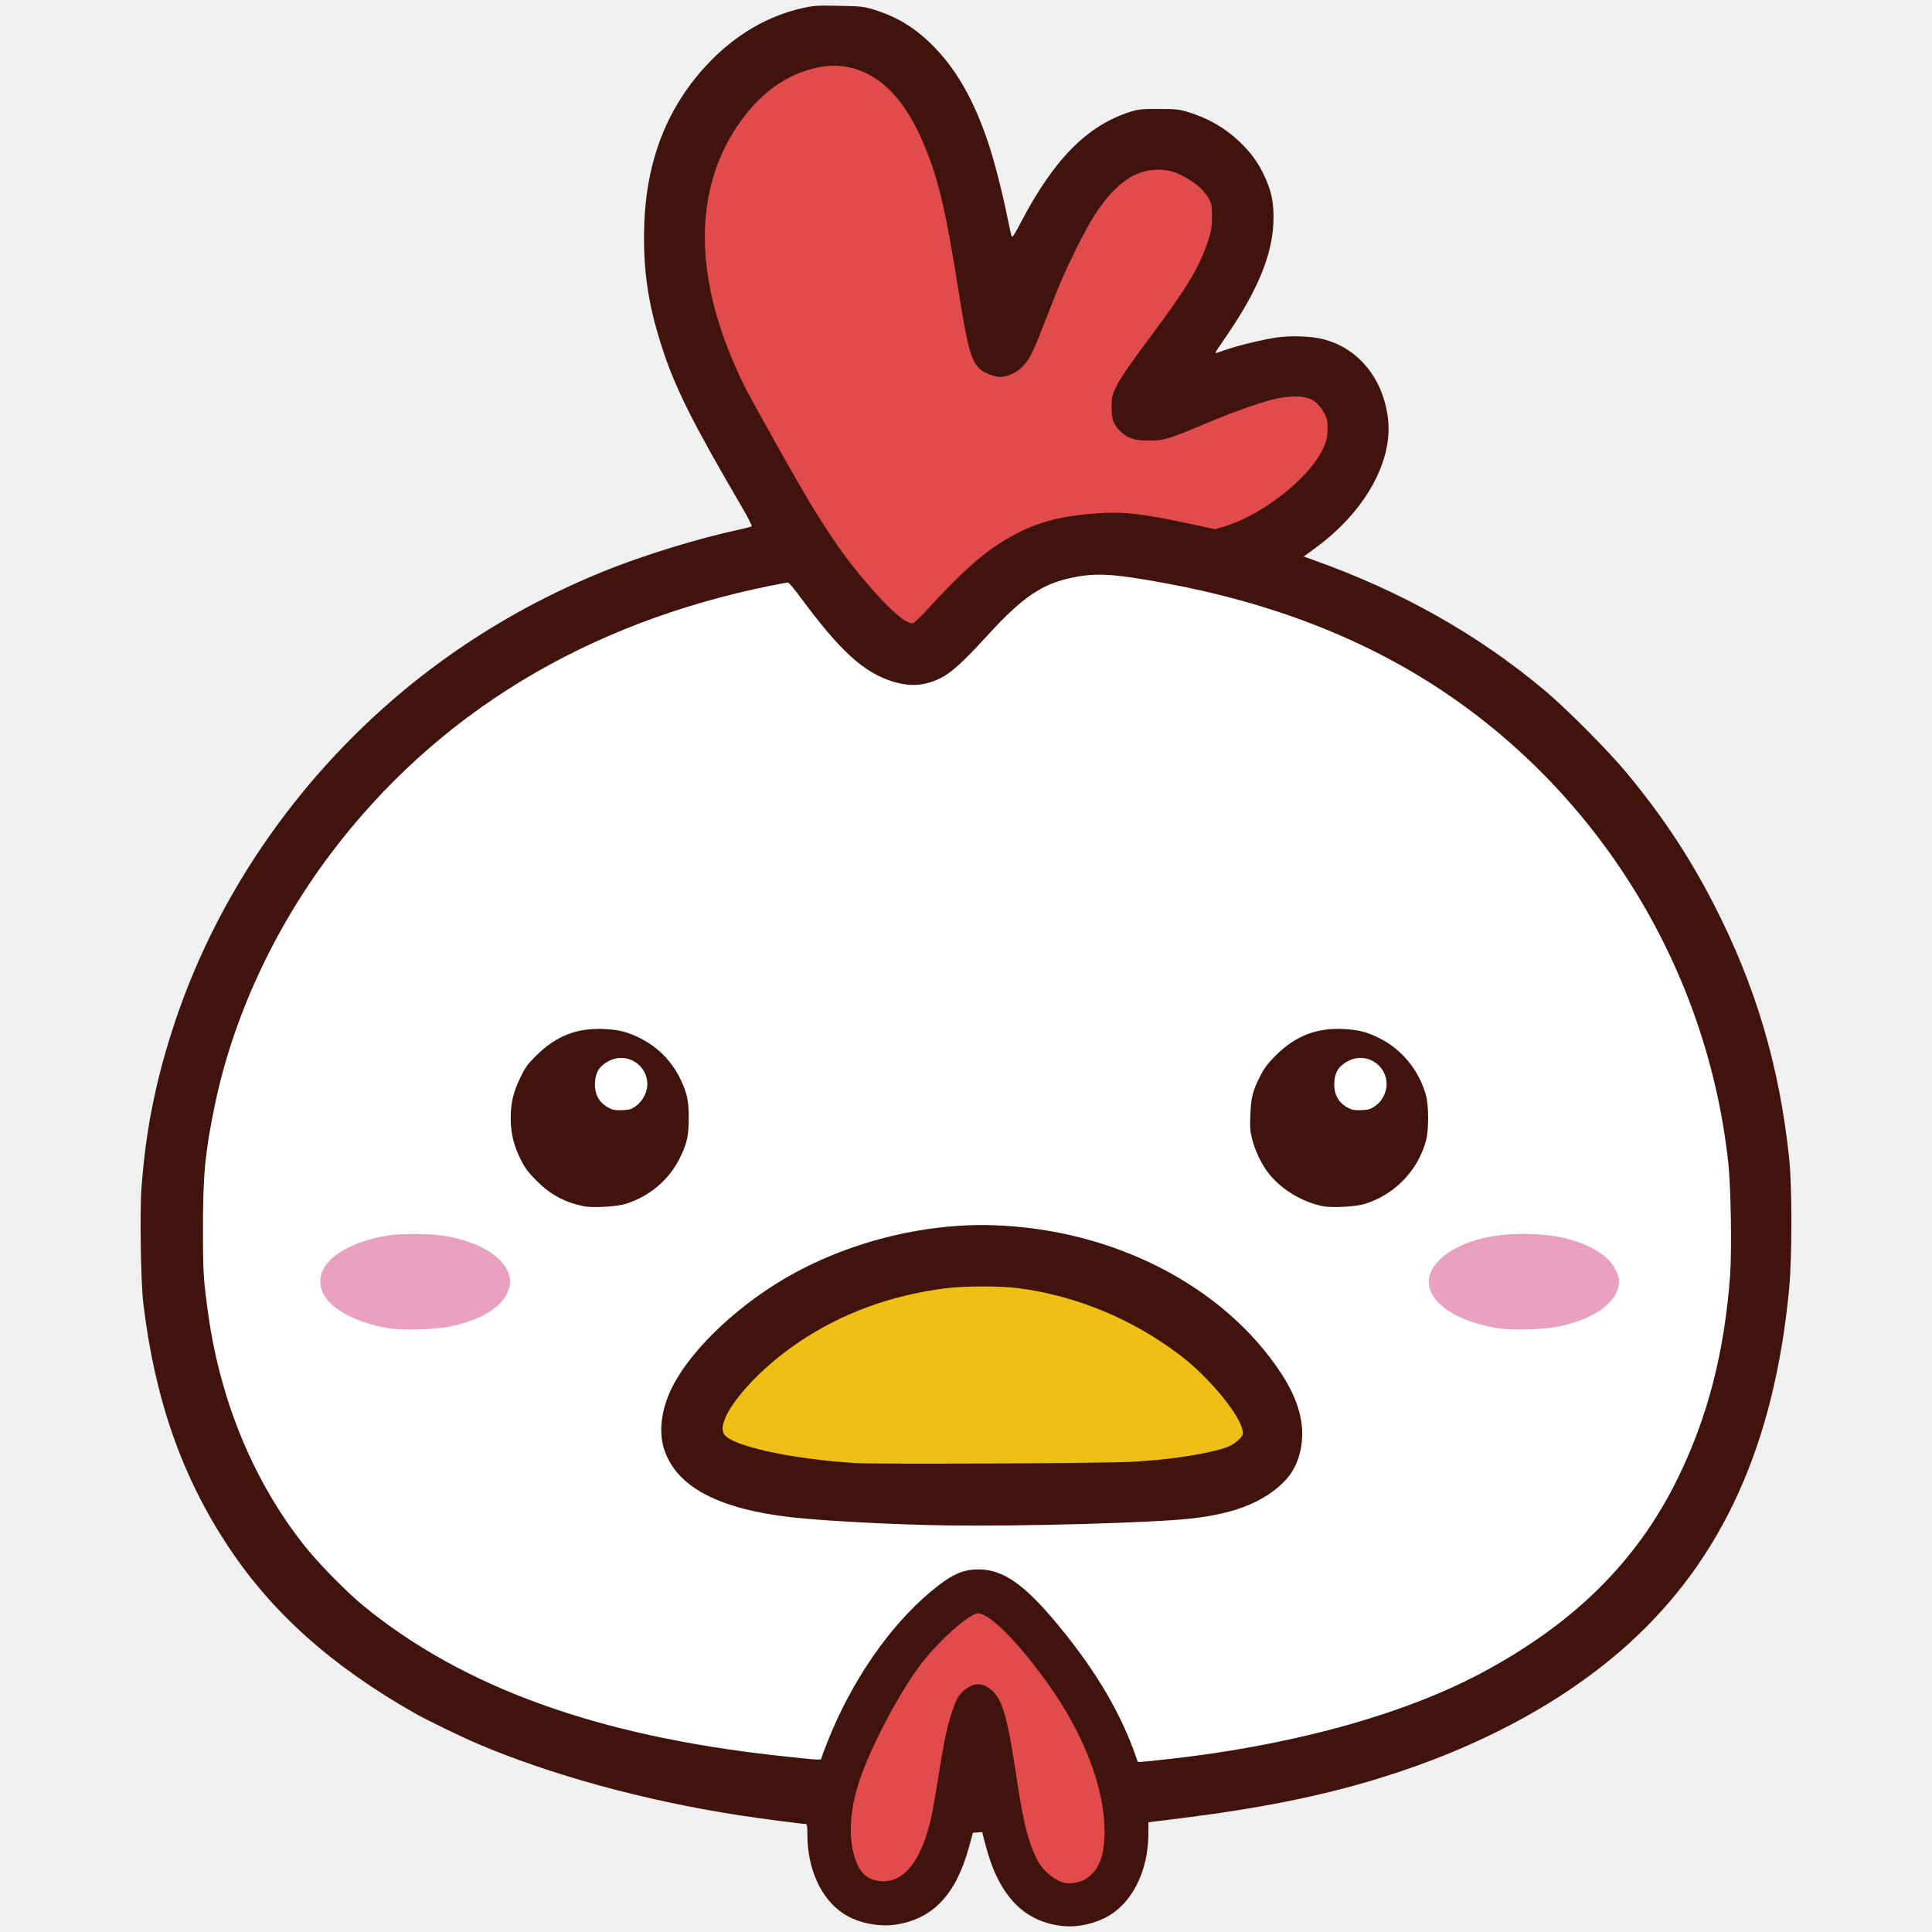
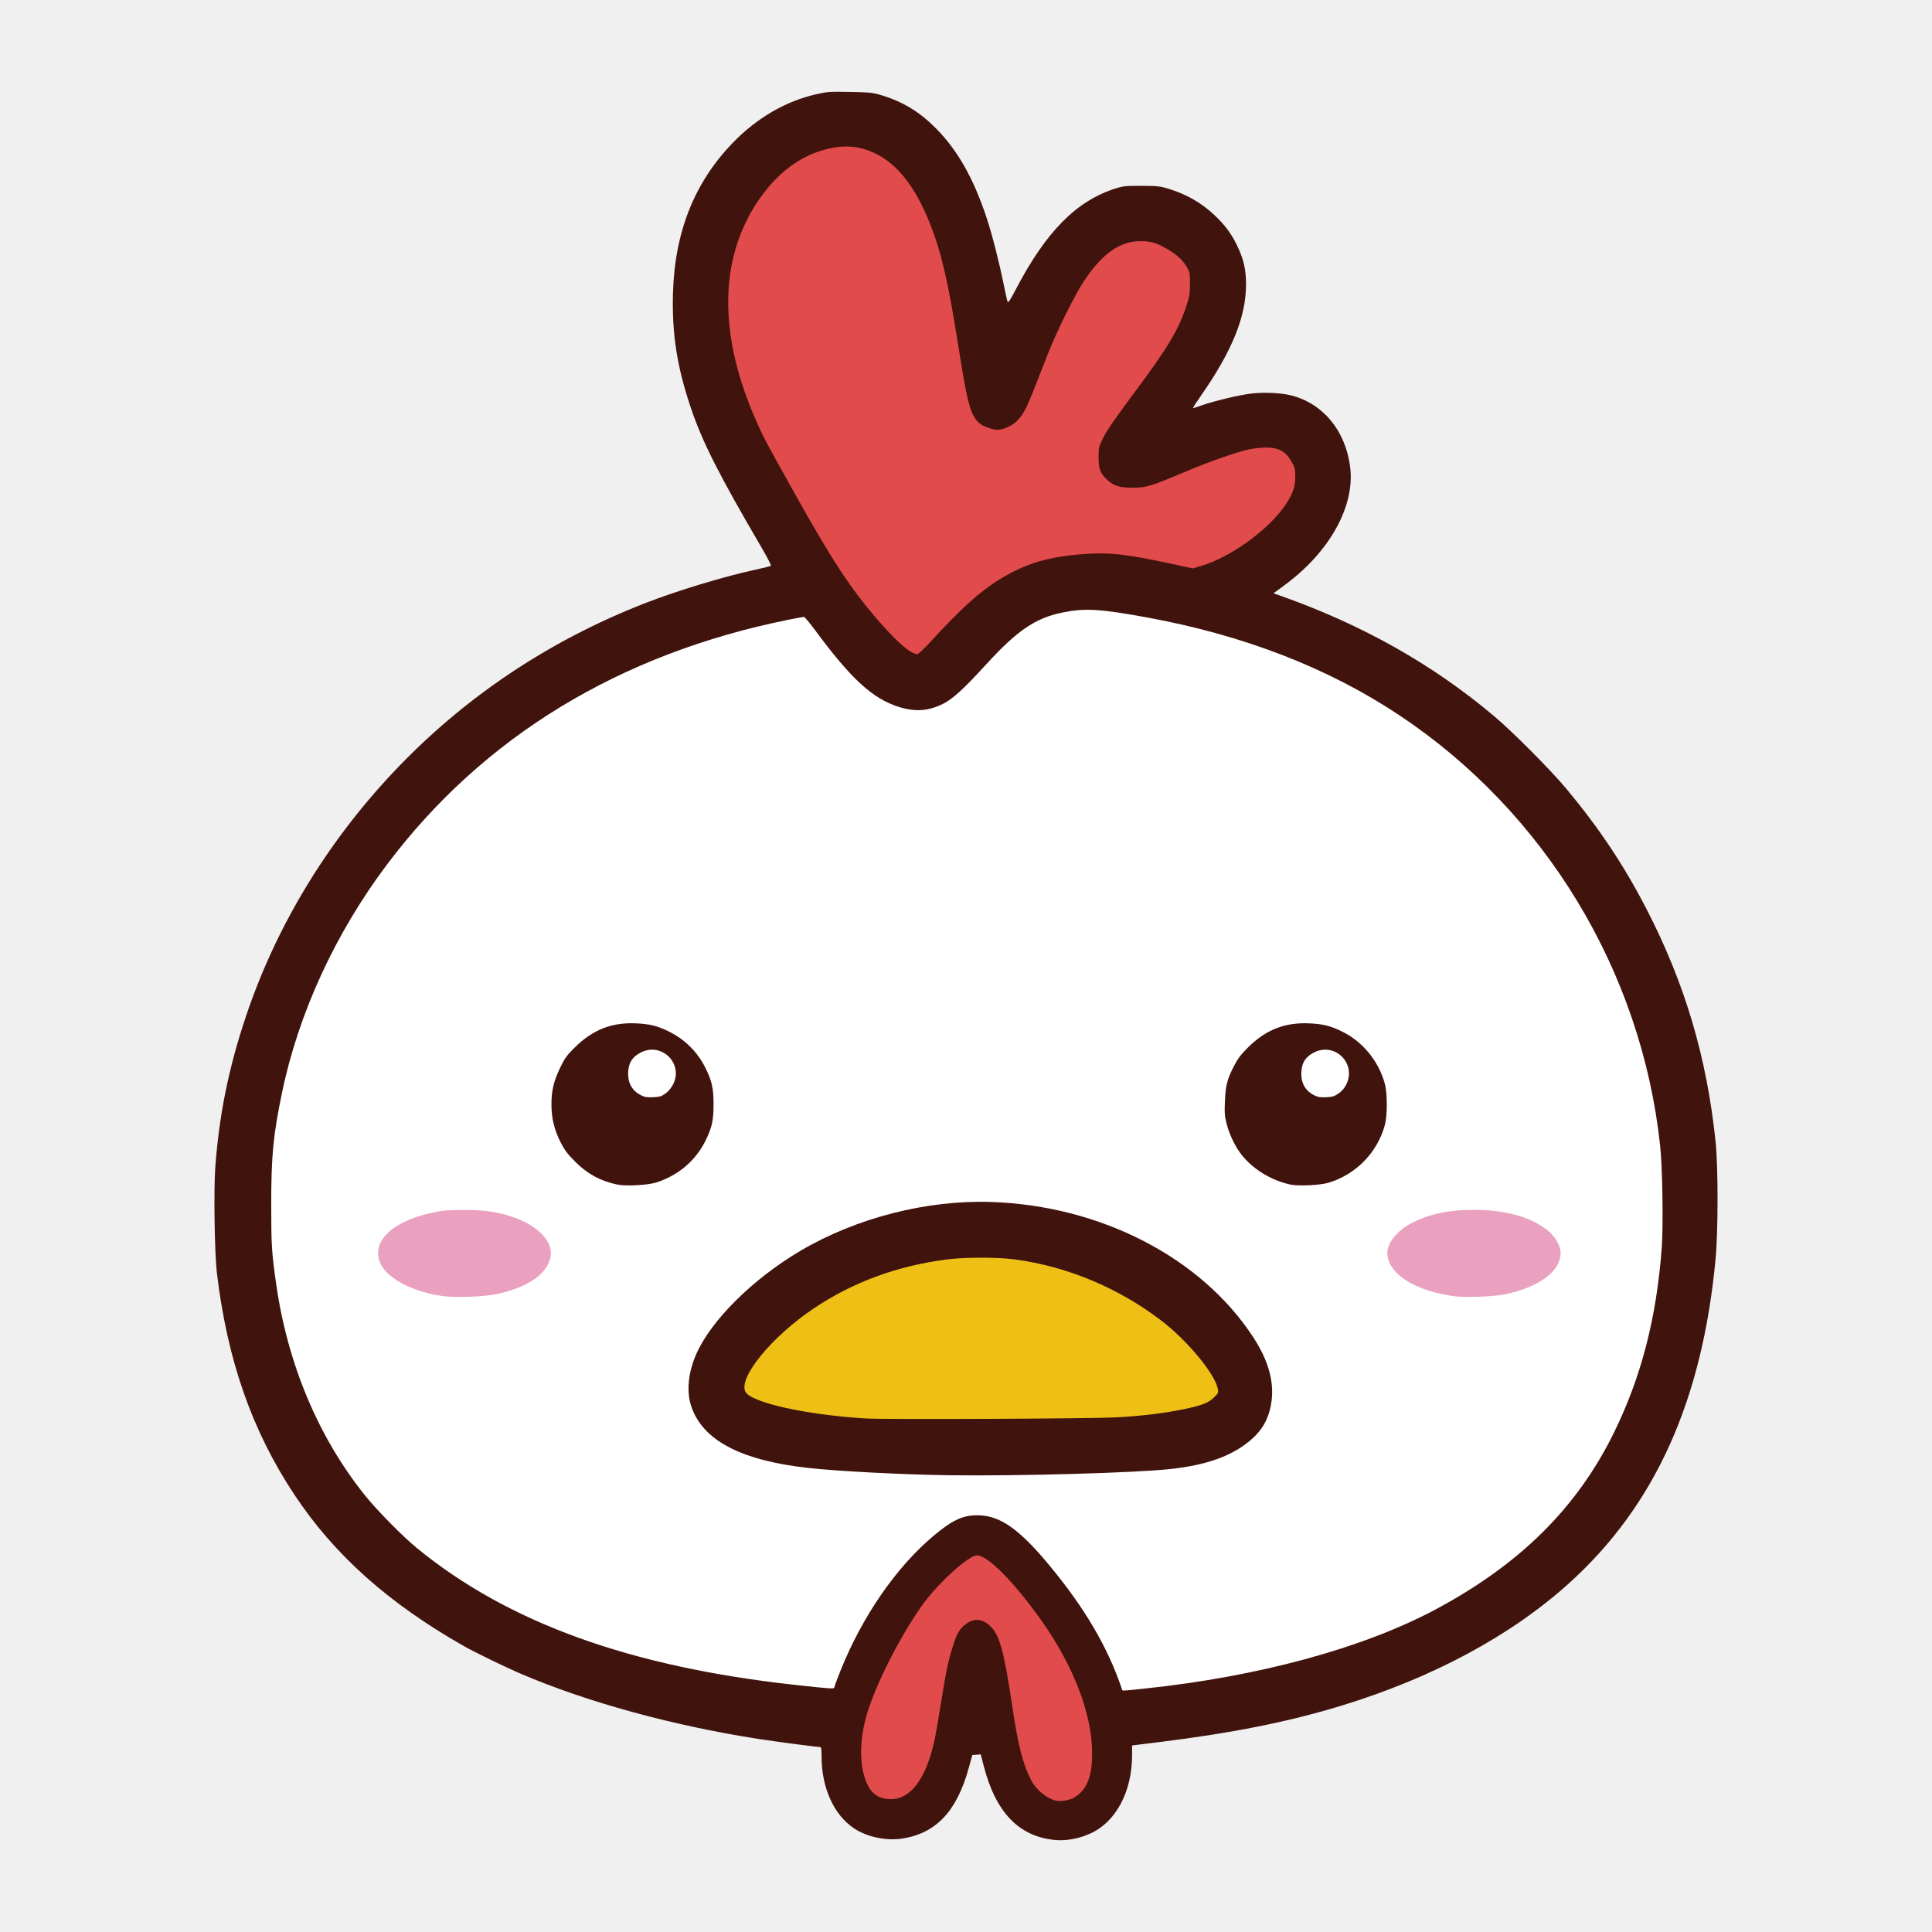
<svg xmlns="http://www.w3.org/2000/svg" width="1000" zoomAndPan="magnify" viewBox="0 0 750 750" height="1000" preserveAspectRatio="xMidYMid meet" version="1.0" id="svg6" xml:space="preserve">
  <defs id="defs3" />
-   <g id="g7" transform="matrix(0.6045252,0,0,0.6045252,98.47921,53.72832)">
+   <g id="g7" transform="matrix(0.5504452,0,0,0.5502957,123.2164,82.54832)">
    <path id="path7-4" style="fill:#ffffff;stroke-width:0.527" d="m -433.163,55.051 c -3.575,0.066 -7.054,1.04 -10.46,2.047 -3.003,0.947 -5.923,2.156 -8.73,3.582 -1.022,0.531 -2.256,1.195 -3.329,1.837 -9.386,5.568 -17.188,13.584 -23.147,22.681 -6.39,9.809 -10.201,21.164 -11.672,32.746 -0.97,7.505 -1.065,15.108 -0.589,22.654 0.173,2.361 0.428,4.899 0.774,7.313 1.084,7.774 3.167,15.536 5.721,23.012 4.383,12.939 11.044,24.932 17.703,36.807 3.294,5.883 6.761,11.667 10.074,17.539 0.694,1.402 1.623,2.749 1.9,4.312 -0.152,0.532 -0.094,1.235 -0.794,1.322 -2.11,0.822 -4.379,1.161 -6.573,1.702 -5.914,1.307 -11.91,2.94 -17.747,4.668 -8.841,2.632 -17.607,5.546 -26.154,9.026 -1.305,0.542 -2.793,1.145 -4.112,1.716 -25.622,10.888 -49.479,25.955 -70.194,44.566 -16.071,14.444 -30.291,30.946 -42.18,48.989 -1.501,2.291 -3.071,4.74 -4.525,7.139 -7.506,12.283 -14.014,25.374 -19.211,38.87 -2.072,5.335 -3.97,10.911 -5.668,16.446 -3.597,11.691 -6.312,23.848 -7.864,36.055 -0.562,4.257 -0.981,8.531 -1.317,12.811 -0.026,0.539 -0.094,1.42 -0.116,1.968 -0.319,7.98 -0.218,16.121 -0.02,24.166 0.168,5.522 0.337,11.129 1.167,16.64 2.185,16.426 6.035,32.689 12.248,48.076 5.283,13.108 12.329,25.713 20.814,37.107 9.46,12.728 20.992,23.841 33.7,33.295 6.419,4.784 13.258,9.265 20.212,13.353 5.16,3.128 10.72,5.797 16.198,8.438 5.405,2.617 10.918,5.006 16.49,7.146 13.279,5.138 26.83,9.292 40.638,12.804 15.792,3.998 31.904,7.123 48.078,9.253 4.724,0.648 9.464,1.271 14.196,1.803 1.345,0.42 1.469,2.03 1.489,3.217 0.039,1.489 0.01,3.051 0.119,4.431 0.46,7.027 2.715,14.195 7.532,19.472 2.772,3.107 6.551,5.186 10.569,6.188 4.455,1.179 9.219,1.155 13.64,-0.169 5.131,-1.383 9.707,-4.58 12.847,-8.858 4.044,-5.397 6.136,-11.925 7.813,-18.377 0.269,-0.982 0.539,-1.965 0.808,-2.947 1.812,-0.139 3.625,-0.275 5.438,-0.41 1.185,4.513 2.186,9.015 3.985,13.352 2.388,5.954 6.1,11.679 11.69,15.062 4.014,2.431 8.755,3.626 13.437,3.545 4.707,-0.196 9.427,-1.626 13.297,-4.347 5.586,-4.056 8.888,-10.578 10.282,-17.217 0.91,-4.009 0.917,-8.136 0.874,-12.224 0.066,-0.551 -0.296,-1.479 0.596,-1.3 12.832,-1.564 25.67,-3.144 38.4,-5.415 10.821,-1.906 21.57,-4.244 32.163,-7.168 25.487,-7.086 50.413,-17.509 72.429,-32.416 14.786,-9.995 28.168,-22.19 38.884,-36.499 12.075,-16.002 20.663,-34.464 26.146,-53.703 1.636,-5.695 3.054,-11.61 4.225,-17.542 1.73,-8.698 2.971,-17.659 3.811,-26.496 0.592,-6.875 0.687,-13.7 0.739,-20.6 0.018,-6.222 -0.06,-12.416 -0.39,-18.596 -0.272,-4.792 -0.916,-9.58 -1.553,-14.246 -2.752,-19.66 -7.923,-38.996 -15.597,-57.313 -6.125,-14.601 -13.541,-28.681 -22.347,-41.848 -2.795,-4.171 -5.747,-8.268 -8.765,-12.207 -4.317,-5.633 -8.815,-11.138 -13.743,-16.252 -6.195,-6.503 -12.541,-12.878 -19.281,-18.819 -19.311,-16.482 -41.363,-29.649 -64.787,-39.389 -6.598,-2.778 -13.336,-5.2 -20.088,-7.572 4.97,-3.672 10.109,-7.174 14.484,-11.572 6.564,-6.477 12.058,-14.328 14.604,-23.274 0.671,-2.44 1.129,-4.986 1.235,-7.439 0.074,-1.472 0.031,-3.198 -0.168,-4.756 -0.891,-7.65 -4.37,-15.17 -10.358,-20.145 -4.298,-3.632 -9.795,-5.753 -15.404,-6.083 -2.776,-0.217 -5.582,-0.222 -8.289,0.008 -4.526,0.461 -8.953,1.586 -13.353,2.701 -2.784,0.691 -5.491,1.621 -8.195,2.541 -0.923,0.384 -1.906,0.212 -2.869,0.145 0.063,-0.951 -0.049,-1.976 0.602,-2.761 2.607,-4.076 5.501,-7.964 7.99,-12.118 2.121,-3.448 4.113,-7.048 5.79,-10.652 3.453,-7.368 5.76,-15.46 5.36,-23.66 -0.1,-4.117 -1.261,-8.144 -3.086,-11.819 -0.524,-1.09 -1.096,-2.176 -1.649,-3.099 -0.822,-1.38 -1.748,-2.696 -2.768,-3.938 -0.445,-0.53 -1.1,-1.29 -1.662,-1.877 -4.414,-4.752 -9.938,-8.465 -16.048,-10.658 -2.658,-0.962 -5.408,-1.836 -8.268,-1.797 -3.366,-0.032 -6.749,-0.183 -10.104,0.15 -2.896,0.494 -5.646,1.63 -8.311,2.836 -8.136,3.791 -14.738,10.211 -20.062,17.329 -3.774,5.04 -7.038,10.485 -9.973,15.986 -1.158,2.052 -2.079,4.267 -3.531,6.135 -0.603,0.75 -1.881,0.972 -2.535,0.193 -0.766,-0.865 -0.72,-2.15 -1.068,-3.209 -1.277,-6.092 -2.54,-12.194 -4.148,-18.224 -1.912,-7.466 -4.255,-14.839 -7.409,-21.88 -1.894,-4.234 -4.153,-8.465 -6.803,-12.341 -3.101,-4.561 -6.912,-8.899 -11.226,-12.474 -4.154,-3.483 -8.999,-6.101 -14.14,-7.801 -0.433,-0.138 -1.209,-0.397 -1.784,-0.562 -1.167,-0.362 -2.467,-0.67 -3.558,-0.769 -4.147,-0.326 -8.313,-0.322 -12.471,-0.358 -0.332,0.004 -0.664,0.007 -0.996,0.011 z" transform="matrix(1.899257,0,0,1.899257,1187.412,-187.9648)" />
    <path style="fill:#eaa1c0" d="m 89.3,764.387 c -21.036,-2.604 -39.769,-12.167 -44.738,-22.837 -7.608,-16.337 9.8,-31.72 42.113,-37.213 2.888,-0.491 10.988,-0.864 18,-0.829 14.535,0.073 25.249,1.881 36.108,6.093 16.597,6.438 25.981,17.548 23.513,27.838 -2.833,11.809 -16.493,20.932 -38.237,25.537 -8.295,1.757 -27.89,2.509 -36.759,1.411 z m 712.125,-0.023 c -28.059,-3.872 -46.907,-16.193 -46.868,-30.637 0.019,-7.058 7.144,-15.767 17.121,-20.927 12.471,-6.451 26.1,-9.346 43.997,-9.346 22.307,0 40.447,5.123 52.286,14.767 4.834,3.937 8.839,10.933 8.839,15.438 0,13.029 -14.811,24.201 -38.817,29.281 -8.512,1.801 -28.252,2.57 -36.558,1.423 z" id="path10" />
    <path id="path9" style="fill:#eec016" d="m 461.717,734.697 c -11.005,0.122 -22.002,1.222 -32.791,3.408 -11.921,2.417 -23.733,5.493 -35.144,9.732 -21.508,7.937 -41.836,19.211 -59.674,33.638 -9.663,7.87 -18.622,16.675 -26.199,26.588 -3.548,4.852 -6.656,10.093 -8.694,15.765 -0.68,2.139 -1.385,4.416 -1.019,6.68 0.479,2.345 2.455,3.93 4.119,5.478 4.113,3.45 9.402,4.907 14.426,6.477 13.412,3.941 27.227,6.333 41.073,8.13 11.617,1.465 23.295,2.476 34.994,2.962 13.511,0.291 27.027,0.245 40.54,0.273 34.627,-0.028 69.256,-0.181 103.88,-0.636 9.677,-0.142 19.357,-0.282 29.022,-0.814 9.962,-0.471 19.913,-1.331 29.766,-2.9 8.828,-1.402 17.69,-2.837 26.273,-5.387 4.206,-1.323 8.53,-2.86 11.858,-5.858 2.411,-2.117 3.777,-5.383 3.405,-8.591 -0.507,-3.844 -2.435,-7.307 -4.327,-10.627 -4.763,-7.918 -10.641,-15.112 -16.91,-21.879 -12.056,-12.914 -26.358,-23.585 -41.605,-32.438 -16.019,-9.252 -32.914,-17.157 -50.715,-22.317 -17.149,-5.034 -35.017,-7.412 -52.871,-7.644 -3.135,-0.069 -6.271,-0.07 -9.406,-0.038 z" />
    <path id="path8" style="fill:#e24b4b" d="m 372.51,-49.533 c -8.103,0.012 -16.054,2.136 -23.568,5.035 -12.7,5.028 -23.697,13.732 -32.508,24.077 -12.132,14.255 -20.872,31.35 -25.443,49.496 -4.861,19.15 -5.159,39.259 -2.261,58.742 3.232,21.848 10.3,42.976 19.393,63.05 4.207,9.726 9.502,18.921 14.604,28.193 9.782,17.546 19.457,35.159 29.678,52.455 8.323,14.033 17.137,27.802 27.036,40.783 7.801,10.243 16.002,20.215 25.034,29.404 3.704,3.659 7.468,7.353 11.917,10.107 1.998,1.091 4.122,2.092 6.388,2.438 1.855,0.23 3.268,-1.265 4.566,-2.363 3.778,-3.411 7.122,-7.258 10.583,-10.981 1.352,-1.448 2.838,-3.045 4.252,-4.542 4.352,-4.587 8.847,-9.214 13.348,-13.544 6.314,-6.074 12.901,-11.895 20.031,-17 0.449,-0.318 1.17,-0.831 1.734,-1.217 3.566,-2.472 7.282,-4.722 11.076,-6.824 0.424,-0.223 1.157,-0.628 1.702,-0.917 7.216,-3.85 14.868,-6.889 22.79,-8.934 0.385,-0.091 1.165,-0.292 1.701,-0.426 1.163,-0.282 2.545,-0.593 3.586,-0.811 8.479,-1.771 17.113,-2.672 25.75,-3.213 0.428,-0.018 1.265,-0.068 1.739,-0.091 1.472,-0.072 2.946,-0.116 4.419,-0.143 0.846,-0.011 2.131,-0.015 2.977,-0.012 1.483,0.013 3.161,0.06 4.52,0.125 1.262,0.065 2.332,0.123 3.616,0.225 3.877,0.297 7.764,0.777 11.543,1.35 14.541,2.245 28.875,5.609 43.265,8.639 0.767,0.138 1.542,0.497 2.29,0.092 4.655,-1.354 9.345,-2.641 13.808,-4.561 11.056,-4.641 21.305,-11.064 30.733,-18.442 8.027,-6.376 15.574,-13.504 21.539,-21.881 3.536,-5.154 6.854,-10.738 7.758,-17.027 0.479,-3.434 0.522,-6.939 0.127,-10.384 -0.494,-3.571 -2.409,-6.736 -4.369,-9.687 -2.479,-3.612 -6.085,-6.521 -10.334,-7.734 -5.621,-1.65 -11.579,-1.106 -17.303,-0.374 -5.589,0.746 -10.967,2.533 -16.325,4.222 -12.819,4.177 -25.379,9.113 -37.778,14.4 -3.076,1.295 -6.112,2.557 -9.168,3.779 -2.616,1.051 -5.463,2.15 -8.23,3.079 -3.81,1.327 -7.814,2.132 -11.858,2.126 -4.302,0.014 -8.759,0.125 -12.848,-1.412 -3.16,-1.257 -5.705,-3.689 -7.803,-6.305 -2.199,-2.804 -2.37,-6.525 -2.428,-9.939 -0.015,-1.246 -0.006,-2.604 0.005,-3.725 -0.026,-2.12 0.315,-4.256 1.267,-6.168 1.638,-3.635 3.558,-7.139 5.787,-10.447 6.483,-9.785 13.618,-19.115 20.591,-28.551 8.112,-11.036 16.239,-22.105 23.207,-33.914 4.619,-7.827 8.428,-16.139 11.172,-24.807 1.282,-3.771 2.242,-7.684 2.33,-11.684 0.08,-3.602 0.214,-7.223 -0.151,-10.814 -0.377,-3.614 -2.385,-6.787 -4.496,-9.644 -4.219,-5.526 -10.212,-9.329 -16.278,-12.539 -4.501,-2.379 -9.518,-3.798 -14.618,-3.923 -6.823,-0.366 -13.738,1.148 -19.734,4.439 -7.932,4.28 -14.263,10.946 -19.697,18.029 -3.679,4.799 -6.966,9.89 -9.863,15.197 -6.183,11.187 -11.766,22.702 -16.925,34.395 -3.812,8.674 -7.091,17.566 -10.604,26.362 -2.671,6.672 -5.1,13.389 -8.171,19.902 -1.818,3.902 -4.161,7.661 -7.541,10.401 -2.753,2.188 -6.09,3.694 -9.572,4.224 -2.63,0.272 -5.194,-0.684 -7.614,-1.598 -2.201,-0.874 -4.332,-2.081 -5.818,-3.97 -2.794,-3.374 -3.954,-7.713 -5.088,-11.856 -0.514,-2.006 -0.985,-4.063 -1.392,-6.008 -1.256,-5.956 -2.317,-12.165 -3.346,-18.249 -2.707,-16.515 -5.207,-33.066 -8.34,-49.508 -3.183,-16.775 -6.966,-33.521 -13.107,-49.492 -4.82,-12.574 -10.7,-24.911 -19.046,-35.557 -6.474,-8.269 -14.704,-15.384 -24.468,-19.447 -6.241,-2.603 -12.999,-4.071 -19.768,-4.103 z M 464.971,944.328 c -2.716,0.168 -5.086,1.716 -7.328,3.123 -5.961,3.995 -11.294,8.842 -16.441,13.821 -6.92,6.778 -13.398,14.055 -18.835,22.088 -8.476,12.35 -15.861,25.422 -22.569,38.806 -5.318,10.746 -10.28,21.71 -14.029,33.112 -3.667,11.414 -5.715,23.464 -5.029,35.473 0.478,7.387 1.999,14.875 5.667,21.377 2.394,4.22 6.36,7.58 11.053,8.924 5.84,1.698 12.384,1.218 17.736,-1.762 6.087,-3.315 10.473,-9.004 13.737,-14.993 4.348,-8.066 7.036,-16.914 9.014,-25.827 3.058,-15.136 5.03,-30.463 7.847,-45.642 1.036,-5.549 2.221,-11.077 3.801,-16.499 0.156,-0.5 0.395,-1.333 0.591,-1.962 1.273,-3.926 2.384,-7.958 4.391,-11.588 1.539,-2.611 3.918,-4.682 6.557,-6.132 2.342,-1.301 5.299,-1.445 7.688,-0.179 3.967,1.977 6.752,5.727 8.416,9.753 0.629,1.444 1.154,2.93 1.64,4.427 0.089,0.317 0.347,1.1 0.489,1.604 2.534,8.867 4.038,17.985 5.563,27.067 2.668,16.03 4.506,32.237 8.553,48.004 1.913,7.323 4.434,14.542 8.125,21.17 3.348,5.512 8.307,10.044 14.081,12.911 2.287,1.147 4.783,1.965 7.367,1.929 3.859,0.017 7.798,-0.652 11.279,-2.368 5.094,-2.733 9.196,-7.236 11.431,-12.57 2.879,-6.753 3.417,-14.212 3.448,-21.471 -0.034,-14.861 -3.493,-29.52 -8.506,-43.443 -7.396,-20.271 -18.265,-39.143 -31.034,-56.488 -7.625,-10.372 -15.685,-20.473 -24.767,-29.615 -4.172,-4.106 -8.508,-8.165 -13.609,-11.1 -1.94,-1.062 -4.075,-1.979 -6.326,-1.951 z" />
    <path style="fill:#41130d" d="m 519.8,1147.953 c -25.252,-2.574 -41.439,-19.524 -49.901,-52.255 l -2.094,-8.1 -2.972,0.225 -2.972,0.225 -2.467,9 c -8.398,30.643 -23.045,46.224 -46.95,49.945 -11.225,1.747 -24.804,-1.112 -33.872,-7.131 -14.369,-9.537 -23.008,-28.633 -23.019,-50.877 -0.002,-5.272 -0.22,-6.562 -1.105,-6.562 -2.136,0 -30.923,-3.793 -43.148,-5.685 -60.45,-9.357 -121.04,-25.967 -167.947,-46.04 -10.244,-4.384 -32.463,-15.189 -39.803,-19.356 -53.277,-30.247 -91.395,-64.245 -119.595,-106.669 -30.028,-45.173 -47.491,-95.079 -54.85,-156.75 -1.635,-13.702 -2.3,-59.174 -1.095,-74.952 2.838,-37.179 9.379,-69.415 21.392,-105.423 C -29.495,504.288 6.158,445.097 53.398,394.892 102.623,342.579 162.581,302.252 230.675,275.658 c 22.9,-8.943 55.989,-18.985 78.75,-23.899 5.362,-1.158 10.032,-2.344 10.378,-2.636 0.345,-0.292 -2.403,-5.716 -6.107,-12.053 -30.837,-52.761 -42.201,-75.213 -50.402,-99.579 -9.679,-28.757 -13.274,-51.737 -12.544,-80.176 1.114,-43.354 14.989,-78.415 42.163,-106.542 17.022,-17.619 37.368,-29.443 59.077,-34.334 7.838,-1.766 9.437,-1.872 23.794,-1.589 14.161,0.28 15.93,0.468 22.137,2.363 15.151,4.625 26.787,11.707 38.254,23.283 15.23,15.374 26.376,34.969 35.593,62.569 3.824,11.452 8.922,31.216 12.022,46.607 1.288,6.394 2.6,12.276 2.916,13.072 0.456,1.149 1.668,-0.643 5.877,-8.687 21.426,-40.949 42.852,-62.537 70.718,-71.251 4.983,-1.558 7.037,-1.754 18,-1.713 11.236,0.042 12.982,0.232 18.975,2.07 12.792,3.923 23.353,10.014 32.616,18.812 7.204,6.843 11.656,12.841 15.636,21.072 4.685,9.686 6.357,16.865 6.378,27.375 0.045,22.883 -9.64,46.875 -31.748,78.65 -3.262,4.689 -5.818,8.639 -5.68,8.777 0.139,0.139 2.602,-0.606 5.475,-1.654 8.503,-3.104 27.135,-7.588 35.597,-8.566 8.978,-1.038 20.535,-0.554 27.624,1.157 22.93,5.536 39.159,25.202 42.22,51.162 3.245,27.518 -14.755,59.674 -46.415,82.915 l -7.696,5.65 5.821,2.068 c 57.068,20.276 106.357,48.089 149.446,84.331 13.452,11.315 40.221,38.232 51.475,51.759 23.257,27.958 40.646,54.111 56.598,85.125 26.884,52.27 42.207,103.998 48.432,163.5 1.857,17.75 1.853,63.078 -0.008,82.875 -9.401,100.044 -42.736,173.882 -103.186,228.56 -41.139,37.211 -96.477,66.954 -161.311,86.701 -36.841,11.221 -76.367,19.115 -127.312,25.426 l -19.687,2.439 -6.4e-4,6.839 c -0.002,25.32 -11.075,46.554 -28.635,54.912 -8.325,3.962 -17.835,5.748 -26.115,4.904 z m 13.688,-29.767 c 9.173,-5.409 12.947,-14.68 12.877,-31.638 -0.113,-27.529 -13.135,-61.499 -35.843,-93.504 -19.196,-27.055 -37.824,-45.871 -45.411,-45.871 -5.621,0 -26.705,18.979 -37.561,33.81 -15.637,21.365 -33.985,57.297 -40.112,78.556 -5.577,19.349 -5.292,37.986 0.762,49.933 3.307,6.527 8.642,9.701 16.304,9.701 13.778,0 24.39,-14.004 30.407,-40.125 0.855,-3.712 2.933,-15.49 4.618,-26.173 3.582,-22.709 5.329,-31.194 8.432,-40.952 2.991,-9.405 4.412,-12.053 8.211,-15.305 6.103,-5.224 12.115,-5.187 17.979,0.111 6.891,6.225 9.996,17.397 15.994,57.548 4.083,27.329 7.31,39.94 13.152,51.392 3.233,6.338 9.976,12.2 16.503,14.348 3.376,1.111 10.261,0.19 13.688,-1.83 z m 50.207,-77.043 c 80.215,-8.476 153.597,-28.432 204.605,-55.64 59.586,-31.784 99.926,-71.712 125.992,-124.705 19.351,-39.341 30.157,-81.127 33.799,-130.702 1.156,-15.732 0.518,-56.457 -1.124,-71.798 -13.189,-123.216 -81.242,-235.514 -184.168,-303.906 -50.179,-33.343 -109.553,-56.336 -177.75,-68.836 -33.155,-6.077 -43.981,-6.706 -59.625,-3.462 -19.177,3.976 -31.857,12.605 -53.824,36.632 -16,17.5 -23.446,24.301 -30.435,27.799 -10.12,5.065 -19.446,5.753 -30.744,2.267 -18.726,-5.779 -33.862,-19.602 -59.507,-54.347 -3.764,-5.099 -7.276,-9.272 -7.804,-9.272 -0.529,0 -5.286,0.871 -10.573,1.936 -119.415,24.051 -215.501,82.552 -283.224,172.439 -36.549,48.51 -62.657,105.198 -74.265,161.25 -6.235,30.106 -7.624,44.535 -7.618,79.125 0.005,28.517 0.295,33.187 3.443,55.5 7.945,56.315 29.644,108.176 62.381,149.098 8.769,10.961 26.91,29.376 37.296,37.859 63.988,52.265 149.788,83.32 265.5,96.096 25.867,2.856 28.5,3.032 28.5,1.907 0,-0.531 1.899,-5.718 4.22,-11.526 15.392,-38.52 39.472,-73.433 65.905,-95.556 13.099,-10.962 20.391,-14.379 30.693,-14.379 15.895,0 29.417,9.426 51.106,35.625 24.936,30.12 41.114,57.796 50.965,87.188 0.392,1.17 -0.858,1.216 16.256,-0.593 z m -138.145,-150.46 c -32.6,-0.432 -78.677,-2.831 -99.75,-5.194 -47.249,-5.297 -74.106,-19.481 -82.126,-43.372 -3.471,-10.341 -2.281,-23.447 3.313,-36.462 10.278,-23.917 40.066,-53.53 73.819,-73.385 39.445,-23.204 88.997,-35.875 134.369,-34.36 77.084,2.574 147.869,39.051 184.667,95.163 11.206,17.087 15.377,32.738 12.696,47.642 -2.026,11.265 -6.868,19.262 -16.108,26.605 -12.885,10.239 -29.833,16.159 -54.13,18.908 -24.439,2.765 -107.079,5.114 -156.75,4.455 z m 117.75,-40.832 c 16.758,-0.849 33.614,-2.857 46.766,-5.569 13.601,-2.805 18.069,-4.486 22.039,-8.29 3.134,-3.003 3.365,-3.476 2.95,-6.036 -1.672,-10.304 -21.473,-34.308 -39.897,-48.367 -30.345,-23.156 -66.159,-38.136 -103.108,-43.129 -12.272,-1.658 -35.238,-1.664 -48.079,-0.013 -35.12,4.517 -66.302,16.003 -94.046,34.642 -29.518,19.83 -53.211,48.758 -48.073,58.694 3.953,7.645 42.961,16.312 84.823,18.847 13.601,0.824 157.533,0.19 176.625,-0.777 z M 211.606,685.654 c -11.971,-2.518 -21.079,-7.446 -29.717,-16.076 -5.459,-5.455 -7.473,-8.119 -10.303,-13.631 -4.493,-8.749 -6.524,-17.071 -6.531,-26.751 -0.007,-9.784 1.589,-16.542 6.138,-25.98 3.293,-6.833 4.602,-8.651 10.262,-14.25 12.706,-12.569 26.017,-17.825 43.219,-17.065 9.734,0.43 15.095,1.765 23.25,5.789 11.356,5.604 20.289,14.542 25.843,25.859 4.511,9.191 5.607,14.177 5.607,25.5 0,11.323 -1.096,16.309 -5.607,25.5 -6.951,14.164 -19.413,24.763 -34.843,29.635 -5.922,1.87 -21.45,2.707 -27.319,1.472 z m 33.823,-64.221 c 1.948,-1.406 4.07,-3.908 5.308,-6.261 7.759,-14.747 -7.968,-30.389 -22.777,-22.654 -5.815,3.038 -8.41,7.038 -8.777,13.53 -0.438,7.749 2.597,13.309 9.054,16.587 2.574,1.306 4.22,1.571 8.566,1.379 4.624,-0.205 5.836,-0.568 8.625,-2.58 z m 440.927,64.221 c -14.038,-2.953 -27.592,-11.462 -35.57,-22.33 -3.979,-5.42 -7.73,-13.452 -9.535,-20.417 -1.416,-5.464 -1.582,-7.62 -1.233,-16.084 0.461,-11.198 1.6,-15.56 6.581,-25.196 2.505,-4.847 4.773,-7.822 9.683,-12.704 12.578,-12.506 25.95,-17.782 43.143,-17.023 9.749,0.43 15.091,1.764 23.312,5.817 14.514,7.157 25.66,20.773 30.046,36.706 1.858,6.747 1.863,22.466 0.011,29.25 -5.239,19.187 -20.001,34.474 -39.119,40.51 -5.922,1.87 -21.45,2.707 -27.319,1.472 z m 33.806,-64.291 c 2.358,-1.63 4.119,-3.677 5.438,-6.323 7.42,-14.89 -8.158,-30.219 -22.889,-22.523 -5.815,3.038 -8.41,7.038 -8.777,13.53 -0.438,7.749 2.597,13.309 9.054,16.587 2.559,1.299 4.22,1.57 8.436,1.378 4.471,-0.204 5.768,-0.597 8.738,-2.649 z M 431.792,303.36 c 22.044,-24.124 35.773,-36.484 50.189,-45.184 17.946,-10.83 33.57,-15.462 58.441,-17.325 17.889,-1.34 29.557,-0.07 60.6,6.592 l 16.347,3.509 5.778,-1.691 c 21.17,-6.196 48.473,-26.123 59.991,-43.784 4.94,-7.575 6.507,-12.226 6.502,-19.305 -0.003,-4.642 -0.352,-6.28 -1.995,-9.375 -4.367,-8.223 -9.435,-11.184 -18.971,-11.082 -3.3,0.035 -8.531,0.611 -11.625,1.28 -8.794,1.901 -28.195,8.702 -44.664,15.657 -24.867,10.502 -27.778,11.387 -37.461,11.392 -9.305,0.005 -13.575,-1.363 -18.253,-5.847 -4.596,-4.404 -5.742,-7.518 -5.745,-15.595 -0.002,-7.076 0.057,-7.313 3.525,-14.25 2.477,-4.954 8.731,-14.021 21,-30.446 23.978,-32.101 31.794,-45.078 37.405,-62.109 2.137,-6.487 2.478,-8.564 2.519,-15.375 0.042,-6.83 -0.18,-8.302 -1.672,-11.096 -2.615,-4.897 -6.518,-8.806 -12.543,-12.561 -8.159,-5.085 -13.024,-6.657 -20.612,-6.657 -14.617,0 -26.955,8.686 -39.861,28.064 -6.577,9.876 -19.232,35.442 -25.708,51.937 -2.712,6.909 -7.158,18.216 -9.878,25.125 -5.572,14.15 -7.978,18.394 -12.873,22.703 -3.316,2.919 -8.963,5.235 -12.763,5.235 -3.534,0 -10.057,-2.419 -12.642,-4.688 -6.145,-5.396 -8.279,-13.112 -14.505,-52.472 C 444.897,49.09 440.242,28.706 432.351,8.571 421.167,-19.967 407.193,-36.853 389.137,-43.649 c -11.093,-4.176 -22.358,-3.994 -35.837,0.578 -16.639,5.644 -31.307,17.815 -43.249,35.885 C 283.123,33.56 282.934,87.016 309.505,146.966 c 5.516,12.446 5.533,12.477 25.497,48.292 28.089,50.389 41.518,70.809 61.631,93.718 13.069,14.885 22.007,22.444 26.541,22.446 0.688,3.3e-4 4.565,-3.628 8.617,-8.062 z" id="path7" />
  </g>
</svg>
